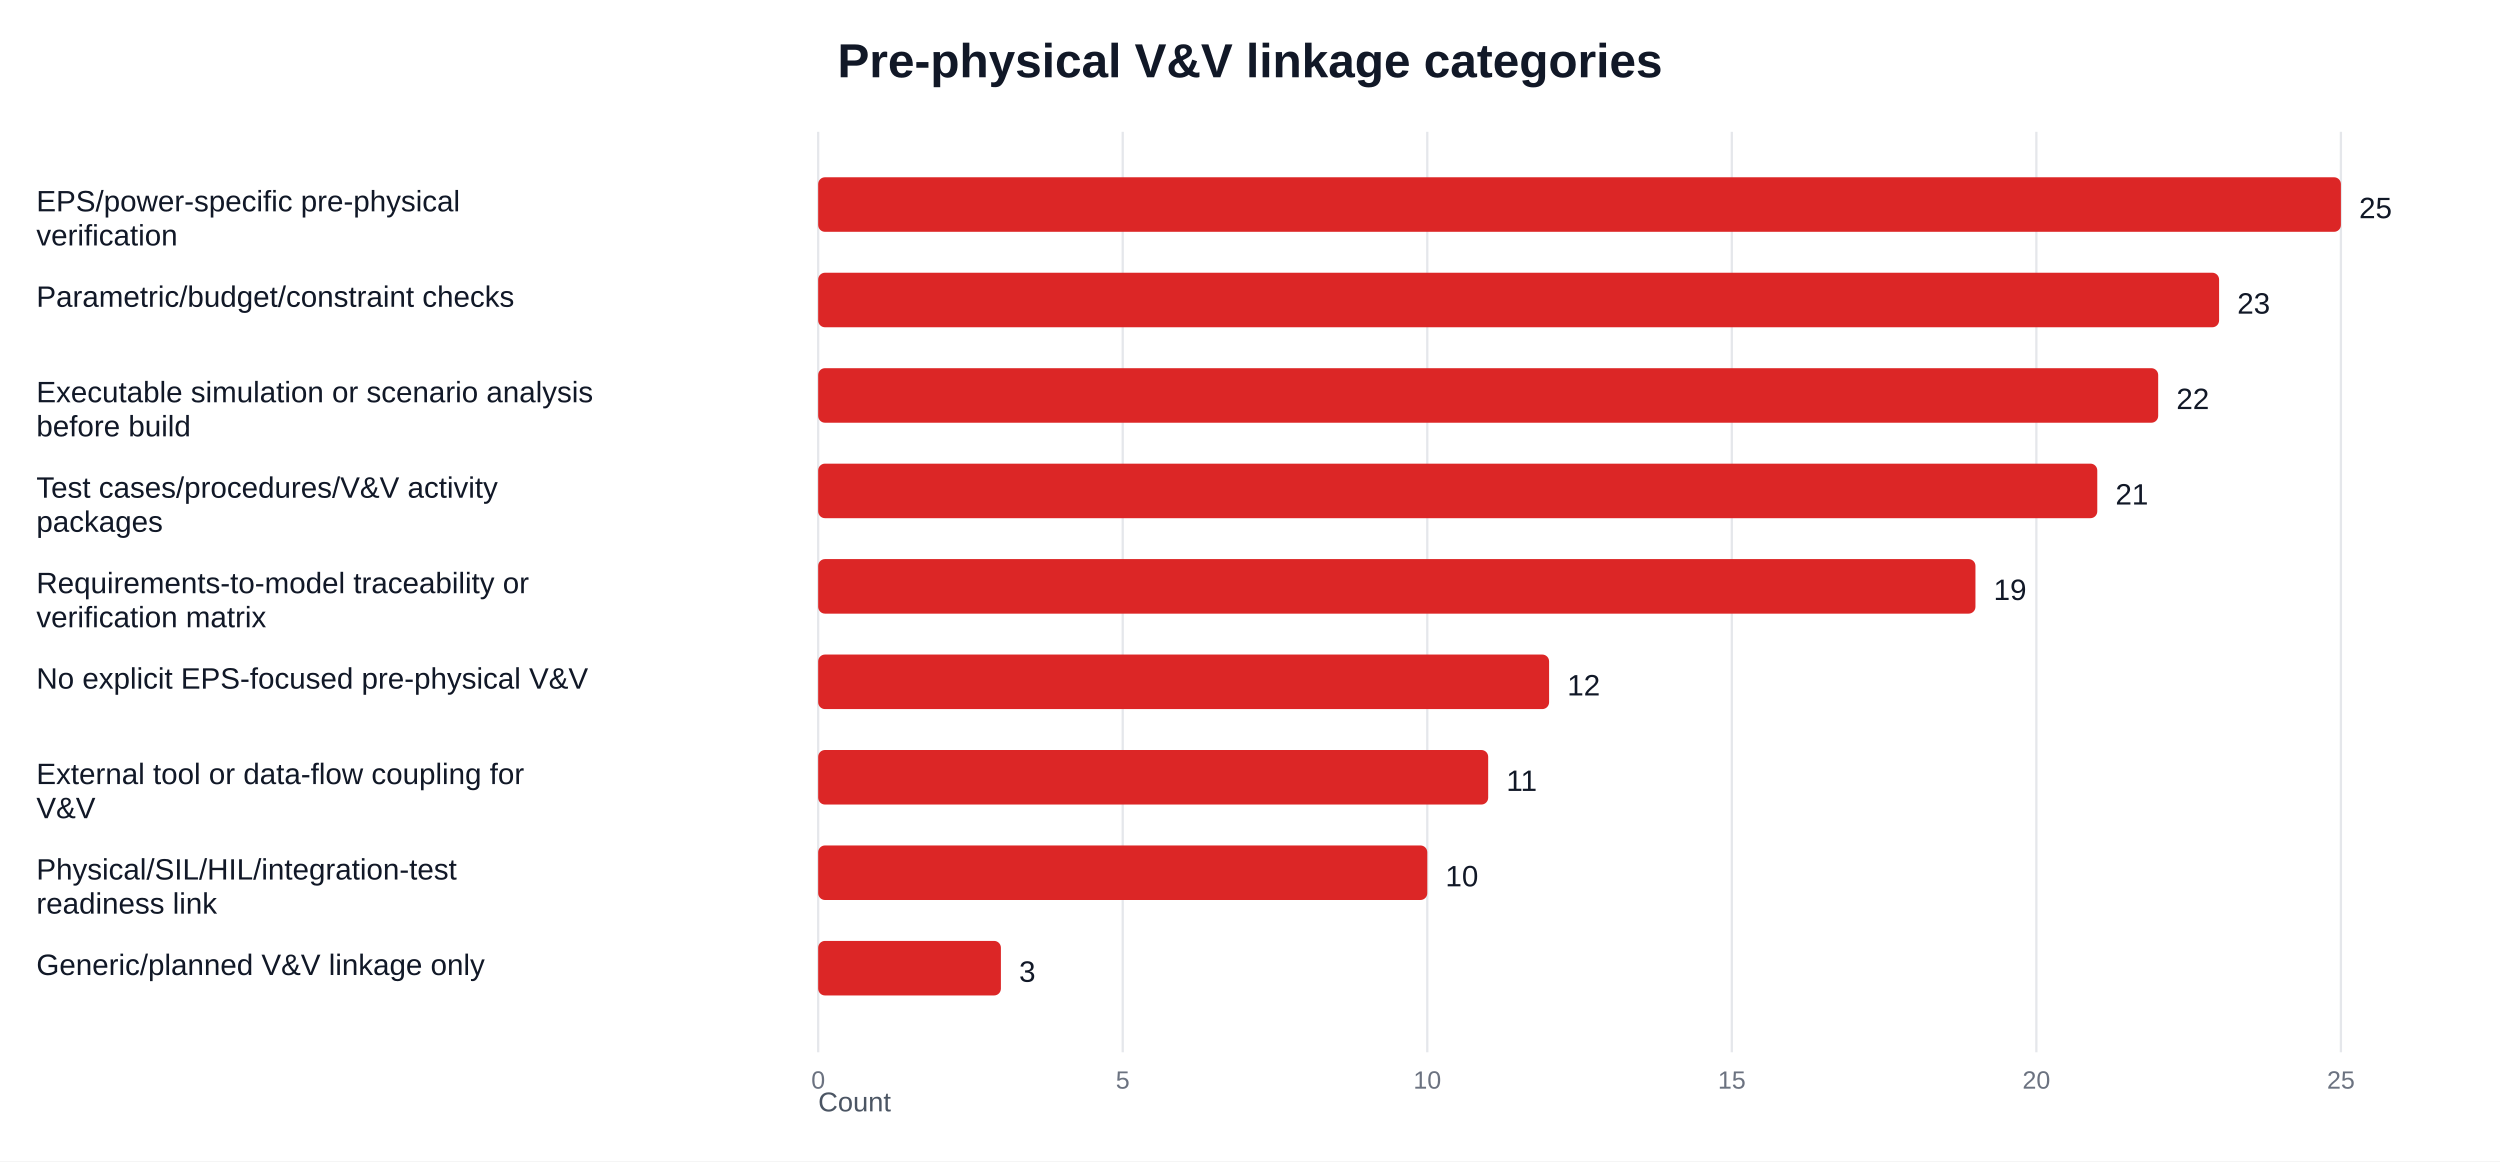
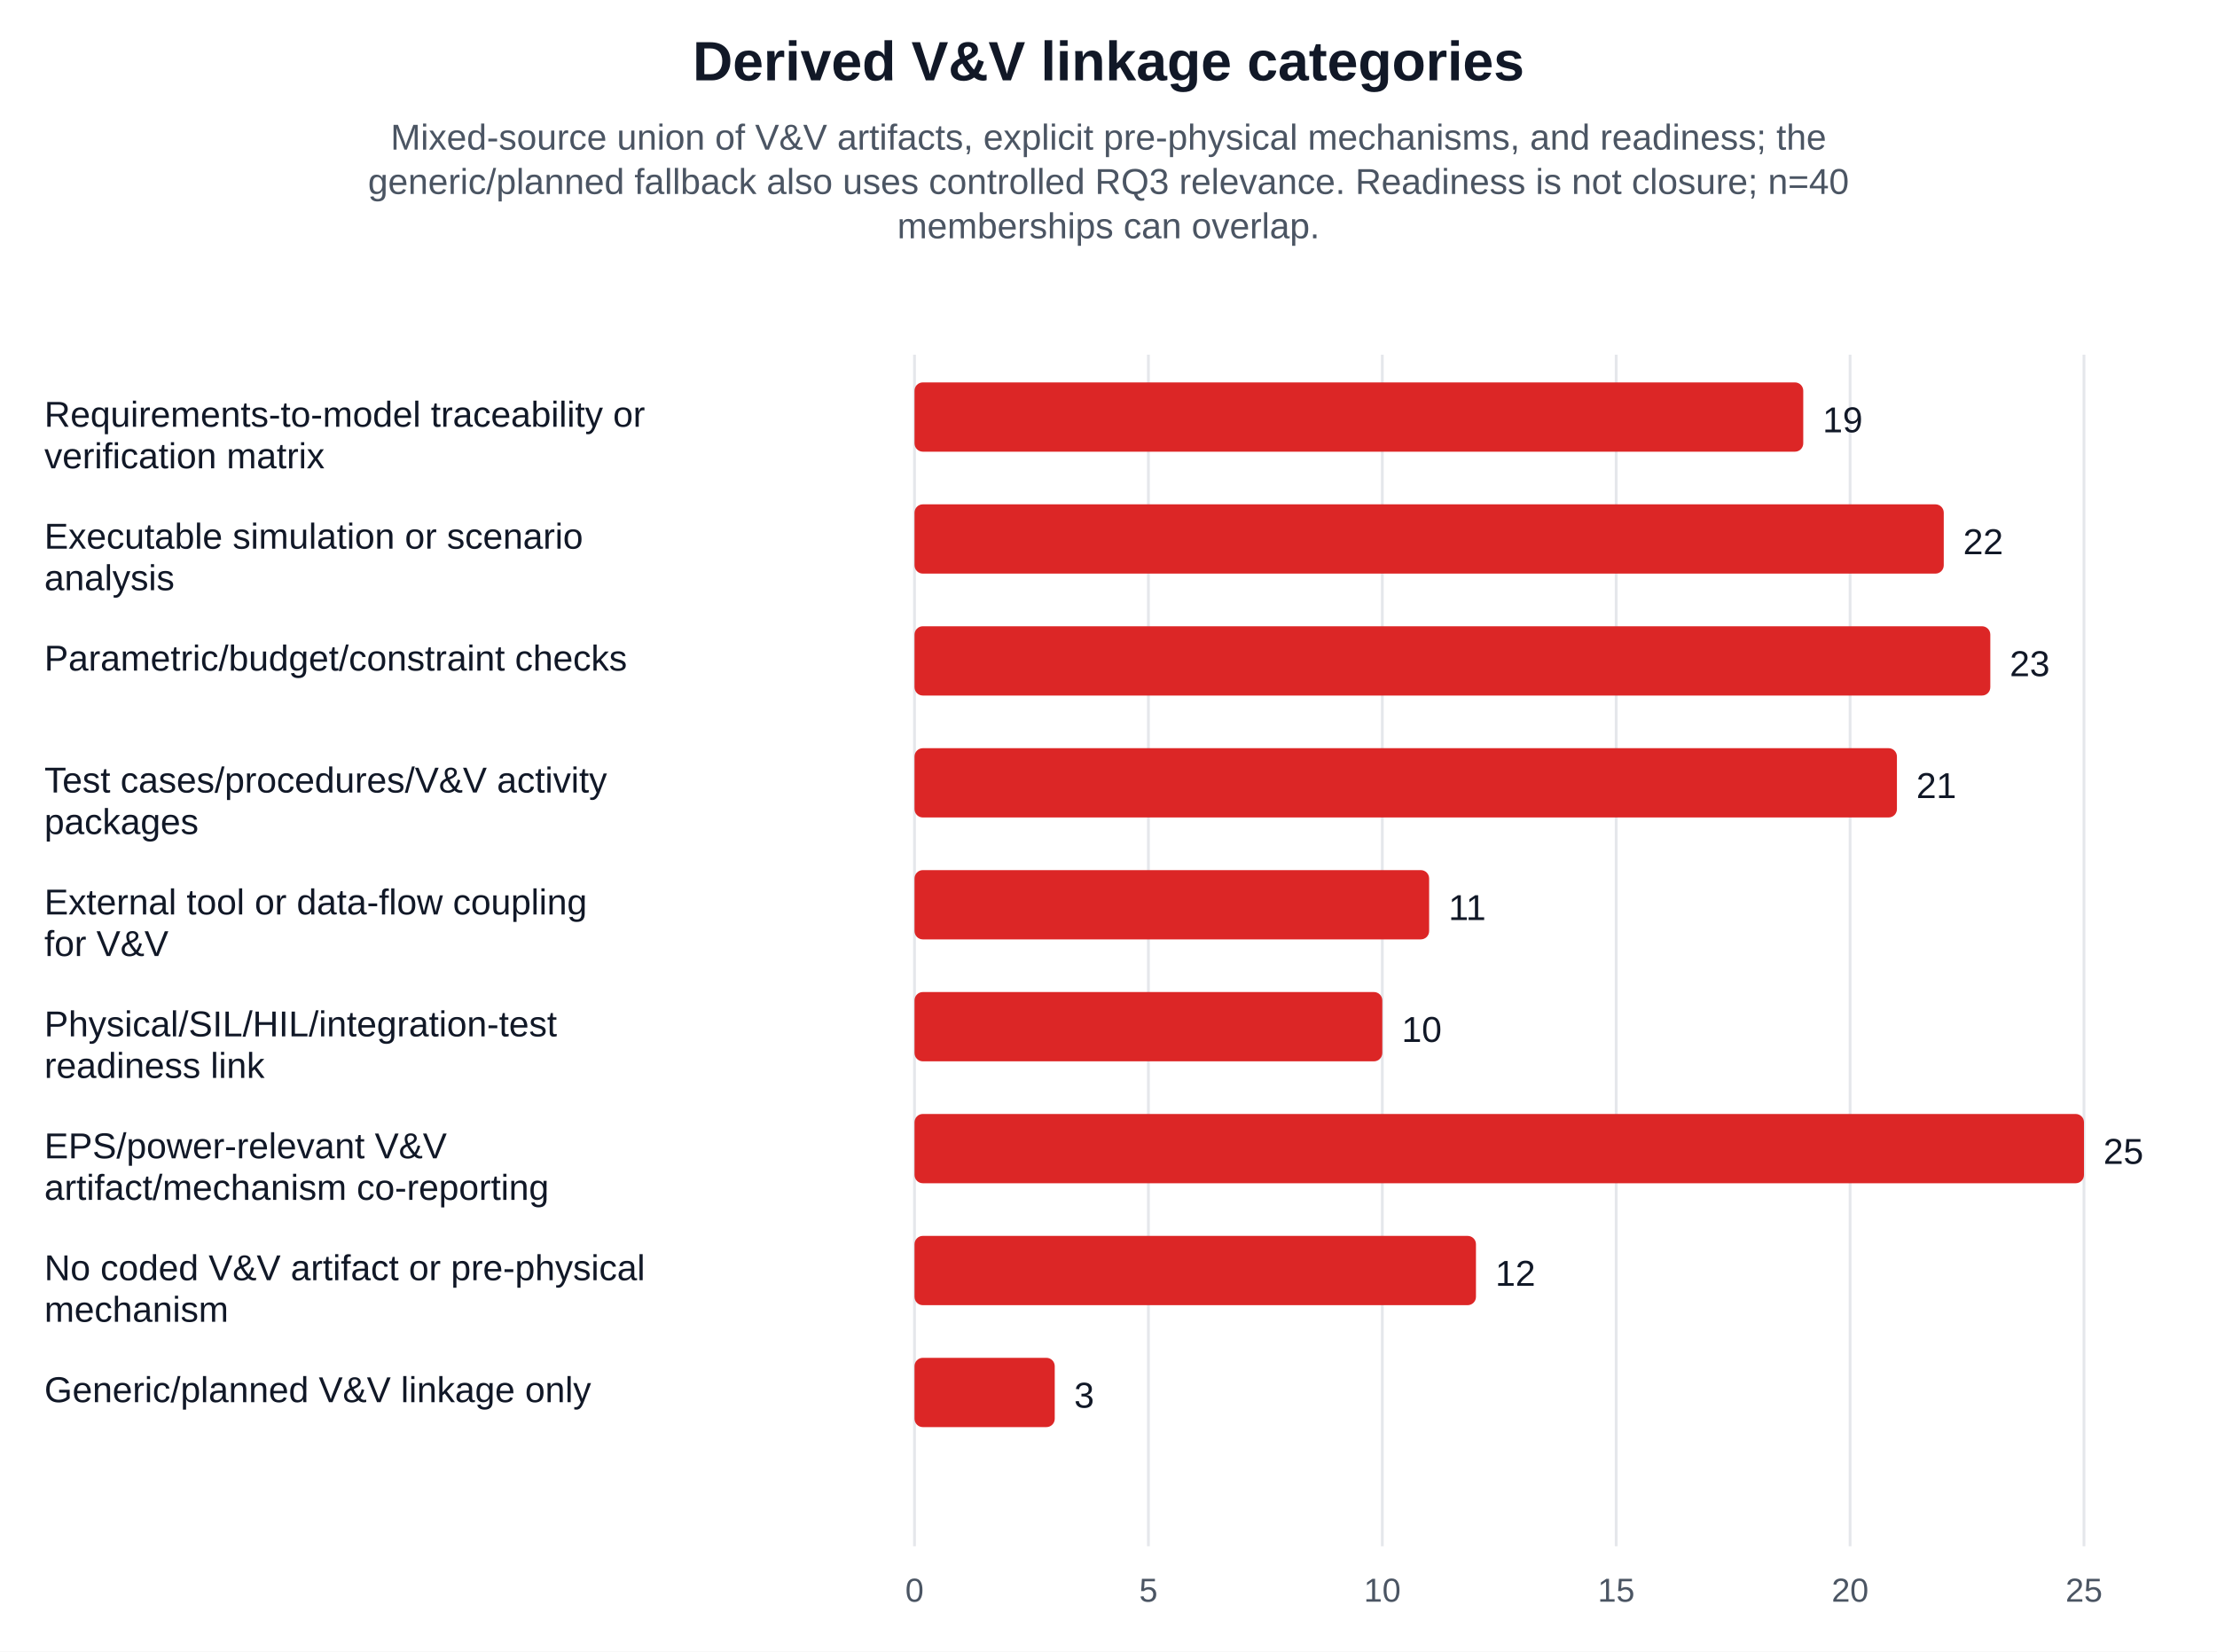
- <svg xmlns="http://www.w3.org/2000/svg" width="1100" height="511" viewBox="0 0 1100 511">
-   <rect x="0" y="0" width="1100" height="511" fill="white" />
+ <svg xmlns="http://www.w3.org/2000/svg" width="800" height="596" viewBox="0 0 800 596" role="img" aria-label="Derived V&amp;V linkage categories">
+   <rect x="0" y="0" width="800" height="596" fill="white" />
  <g font-family="Arial, Helvetica, sans-serif">
-     <text x="550.0" y="34.0" font-size="21" text-anchor="middle" font-weight="bold" fill="#111827">Pre-physical V&amp;V linkage categories</text>
-     <text x="360.0" y="489.0" font-size="12" text-anchor="start" font-weight="normal" fill="#4B5563">Count</text>
-     <line x1="360.0" y1="58" x2="360.0" y2="463" stroke="#E5E7EB" stroke-width="1" />
-     <text x="360.0" y="479.0" font-size="11" text-anchor="middle" font-weight="normal" fill="#6B7280">0</text>
-     <line x1="494.0" y1="58" x2="494.0" y2="463" stroke="#E5E7EB" stroke-width="1" />
-     <text x="494.0" y="479.0" font-size="11" text-anchor="middle" font-weight="normal" fill="#6B7280">5</text>
-     <line x1="628.0" y1="58" x2="628.0" y2="463" stroke="#E5E7EB" stroke-width="1" />
-     <text x="628.0" y="479.0" font-size="11" text-anchor="middle" font-weight="normal" fill="#6B7280">10</text>
-     <line x1="762.0" y1="58" x2="762.0" y2="463" stroke="#E5E7EB" stroke-width="1" />
-     <text x="762.0" y="479.0" font-size="11" text-anchor="middle" font-weight="normal" fill="#6B7280">15</text>
-     <line x1="896.0" y1="58" x2="896.0" y2="463" stroke="#E5E7EB" stroke-width="1" />
-     <text x="896.0" y="479.0" font-size="11" text-anchor="middle" font-weight="normal" fill="#6B7280">20</text>
-     <line x1="1030.0" y1="58" x2="1030.0" y2="463" stroke="#E5E7EB" stroke-width="1" />
-     <text x="1030.0" y="479.0" font-size="11" text-anchor="middle" font-weight="normal" fill="#6B7280">25</text>
-     <text x="16.0" y="93.0" font-size="13" text-anchor="start" font-weight="normal" fill="#111827">EPS/power-specific pre-physical</text>
-     <text x="16.0" y="108.0" font-size="13" text-anchor="start" font-weight="normal" fill="#111827">verification</text>
-     <rect x="360" y="78" width="670.0" height="24" rx="3" fill="#DC2626" />
-     <text x="1038.0" y="96.0" font-size="13" text-anchor="start" font-weight="normal" fill="#111827">25</text>
-     <text x="16.0" y="135.0" font-size="13" text-anchor="start" font-weight="normal" fill="#111827">Parametric/budget/constraint checks</text>
-     <rect x="360" y="120" width="616.4" height="24" rx="3" fill="#DC2626" />
-     <text x="984.4" y="138.0" font-size="13" text-anchor="start" font-weight="normal" fill="#111827">23</text>
-     <text x="16.0" y="177.0" font-size="13" text-anchor="start" font-weight="normal" fill="#111827">Executable simulation or scenario analysis</text>
-     <text x="16.0" y="192.0" font-size="13" text-anchor="start" font-weight="normal" fill="#111827">before build</text>
-     <rect x="360" y="162" width="589.6" height="24" rx="3" fill="#DC2626" />
-     <text x="957.6" y="180.0" font-size="13" text-anchor="start" font-weight="normal" fill="#111827">22</text>
-     <text x="16.0" y="219.0" font-size="13" text-anchor="start" font-weight="normal" fill="#111827">Test cases/procedures/V&amp;V activity</text>
-     <text x="16.0" y="234.0" font-size="13" text-anchor="start" font-weight="normal" fill="#111827">packages</text>
-     <rect x="360" y="204" width="562.8" height="24" rx="3" fill="#DC2626" />
-     <text x="930.8" y="222.0" font-size="13" text-anchor="start" font-weight="normal" fill="#111827">21</text>
-     <text x="16.0" y="261.0" font-size="13" text-anchor="start" font-weight="normal" fill="#111827">Requirements-to-model traceability or</text>
-     <text x="16.0" y="276.0" font-size="13" text-anchor="start" font-weight="normal" fill="#111827">verification matrix</text>
-     <rect x="360" y="246" width="509.2" height="24" rx="3" fill="#DC2626" />
-     <text x="877.2" y="264.0" font-size="13" text-anchor="start" font-weight="normal" fill="#111827">19</text>
-     <text x="16.0" y="303.0" font-size="13" text-anchor="start" font-weight="normal" fill="#111827">No explicit EPS-focused pre-physical V&amp;V</text>
-     <rect x="360" y="288" width="321.6" height="24" rx="3" fill="#DC2626" />
-     <text x="689.6" y="306.0" font-size="13" text-anchor="start" font-weight="normal" fill="#111827">12</text>
-     <text x="16.0" y="345.0" font-size="13" text-anchor="start" font-weight="normal" fill="#111827">External tool or data-flow coupling for</text>
-     <text x="16.0" y="360.0" font-size="13" text-anchor="start" font-weight="normal" fill="#111827">V&amp;V</text>
-     <rect x="360" y="330" width="294.8" height="24" rx="3" fill="#DC2626" />
-     <text x="662.8" y="348.0" font-size="13" text-anchor="start" font-weight="normal" fill="#111827">11</text>
-     <text x="16.0" y="387.0" font-size="13" text-anchor="start" font-weight="normal" fill="#111827">Physical/SIL/HIL/integration-test</text>
-     <text x="16.0" y="402.0" font-size="13" text-anchor="start" font-weight="normal" fill="#111827">readiness link</text>
-     <rect x="360" y="372" width="268.0" height="24" rx="3" fill="#DC2626" />
-     <text x="636.0" y="390.0" font-size="13" text-anchor="start" font-weight="normal" fill="#111827">10</text>
-     <text x="16.0" y="429.0" font-size="13" text-anchor="start" font-weight="normal" fill="#111827">Generic/planned V&amp;V linkage only</text>
-     <rect x="360" y="414" width="80.4" height="24" rx="3" fill="#DC2626" />
-     <text x="448.4" y="432.0" font-size="13" text-anchor="start" font-weight="normal" fill="#111827">3</text>
+     <text x="400.0" y="29.0" font-size="20" text-anchor="middle" font-weight="bold" fill="#111827">Derived V&amp;V linkage categories</text>
+     <text x="400.0" y="54.0" font-size="13" text-anchor="middle" font-weight="normal" fill="#4B5563">Mixed-source union of V&amp;V artifacts, explicit pre-physical mechanisms, and readiness; the</text>
+     <text x="400.0" y="70.0" font-size="13" text-anchor="middle" font-weight="normal" fill="#4B5563">generic/planned fallback also uses controlled RQ3 relevance. Readiness is not closure; n=40</text>
+     <text x="400.0" y="86.0" font-size="13" text-anchor="middle" font-weight="normal" fill="#4B5563">memberships can overlap.</text>
+     <line x1="330.0" y1="128" x2="330.0" y2="558" stroke="#E5E7EB" stroke-width="1" />
+     <text x="330.0" y="578.0" font-size="12" text-anchor="middle" font-weight="normal" fill="#4B5563">0</text>
+     <line x1="414.4" y1="128" x2="414.4" y2="558" stroke="#E5E7EB" stroke-width="1" />
+     <text x="414.4" y="578.0" font-size="12" text-anchor="middle" font-weight="normal" fill="#4B5563">5</text>
+     <line x1="498.8" y1="128" x2="498.8" y2="558" stroke="#E5E7EB" stroke-width="1" />
+     <text x="498.8" y="578.0" font-size="12" text-anchor="middle" font-weight="normal" fill="#4B5563">10</text>
+     <line x1="583.2" y1="128" x2="583.2" y2="558" stroke="#E5E7EB" stroke-width="1" />
+     <text x="583.2" y="578.0" font-size="12" text-anchor="middle" font-weight="normal" fill="#4B5563">15</text>
+     <line x1="667.6" y1="128" x2="667.6" y2="558" stroke="#E5E7EB" stroke-width="1" />
+     <text x="667.6" y="578.0" font-size="12" text-anchor="middle" font-weight="normal" fill="#4B5563">20</text>
+     <line x1="752.0" y1="128" x2="752.0" y2="558" stroke="#E5E7EB" stroke-width="1" />
+     <text x="752.0" y="578.0" font-size="12" text-anchor="middle" font-weight="normal" fill="#4B5563">25</text>
+     <text x="16.0" y="154.0" font-size="13" text-anchor="start" font-weight="normal" fill="#111827">Requirements-to-model traceability or</text>
+     <text x="16.0" y="169.0" font-size="13" text-anchor="start" font-weight="normal" fill="#111827">verification matrix</text>
+     <rect x="330" y="138" width="320.7" height="25" rx="3" fill="#DC2626" />
+     <text x="657.7" y="156.0" font-size="13" text-anchor="start" font-weight="normal" fill="#111827">19</text>
+     <text x="16.0" y="198.0" font-size="13" text-anchor="start" font-weight="normal" fill="#111827">Executable simulation or scenario</text>
+     <text x="16.0" y="213.0" font-size="13" text-anchor="start" font-weight="normal" fill="#111827">analysis</text>
+     <rect x="330" y="182" width="371.4" height="25" rx="3" fill="#DC2626" />
+     <text x="708.4" y="200.0" font-size="13" text-anchor="start" font-weight="normal" fill="#111827">22</text>
+     <text x="16.0" y="242.0" font-size="13" text-anchor="start" font-weight="normal" fill="#111827">Parametric/budget/constraint checks</text>
+     <rect x="330" y="226" width="388.2" height="25" rx="3" fill="#DC2626" />
+     <text x="725.2" y="244.0" font-size="13" text-anchor="start" font-weight="normal" fill="#111827">23</text>
+     <text x="16.0" y="286.0" font-size="13" text-anchor="start" font-weight="normal" fill="#111827">Test cases/procedures/V&amp;V activity</text>
+     <text x="16.0" y="301.0" font-size="13" text-anchor="start" font-weight="normal" fill="#111827">packages</text>
+     <rect x="330" y="270" width="354.5" height="25" rx="3" fill="#DC2626" />
+     <text x="691.5" y="288.0" font-size="13" text-anchor="start" font-weight="normal" fill="#111827">21</text>
+     <text x="16.0" y="330.0" font-size="13" text-anchor="start" font-weight="normal" fill="#111827">External tool or data-flow coupling</text>
+     <text x="16.0" y="345.0" font-size="13" text-anchor="start" font-weight="normal" fill="#111827">for V&amp;V</text>
+     <rect x="330" y="314" width="185.7" height="25" rx="3" fill="#DC2626" />
+     <text x="522.7" y="332.0" font-size="13" text-anchor="start" font-weight="normal" fill="#111827">11</text>
+     <text x="16.0" y="374.0" font-size="13" text-anchor="start" font-weight="normal" fill="#111827">Physical/SIL/HIL/integration-test</text>
+     <text x="16.0" y="389.0" font-size="13" text-anchor="start" font-weight="normal" fill="#111827">readiness link</text>
+     <rect x="330" y="358" width="168.8" height="25" rx="3" fill="#DC2626" />
+     <text x="505.8" y="376.0" font-size="13" text-anchor="start" font-weight="normal" fill="#111827">10</text>
+     <text x="16.0" y="418.0" font-size="13" text-anchor="start" font-weight="normal" fill="#111827">EPS/power-relevant V&amp;V</text>
+     <text x="16.0" y="433.0" font-size="13" text-anchor="start" font-weight="normal" fill="#111827">artifact/mechanism co-reporting</text>
+     <rect x="330" y="402" width="422.0" height="25" rx="3" fill="#DC2626" />
+     <text x="759.0" y="420.0" font-size="13" text-anchor="start" font-weight="normal" fill="#111827">25</text>
+     <text x="16.0" y="462.0" font-size="13" text-anchor="start" font-weight="normal" fill="#111827">No coded V&amp;V artifact or pre-physical</text>
+     <text x="16.0" y="477.0" font-size="13" text-anchor="start" font-weight="normal" fill="#111827">mechanism</text>
+     <rect x="330" y="446" width="202.6" height="25" rx="3" fill="#DC2626" />
+     <text x="539.6" y="464.0" font-size="13" text-anchor="start" font-weight="normal" fill="#111827">12</text>
+     <text x="16.0" y="506.0" font-size="13" text-anchor="start" font-weight="normal" fill="#111827">Generic/planned V&amp;V linkage only</text>
+     <rect x="330" y="490" width="50.6" height="25" rx="3" fill="#DC2626" />
+     <text x="387.6" y="508.0" font-size="13" text-anchor="start" font-weight="normal" fill="#111827">3</text>
  </g>
</svg>
